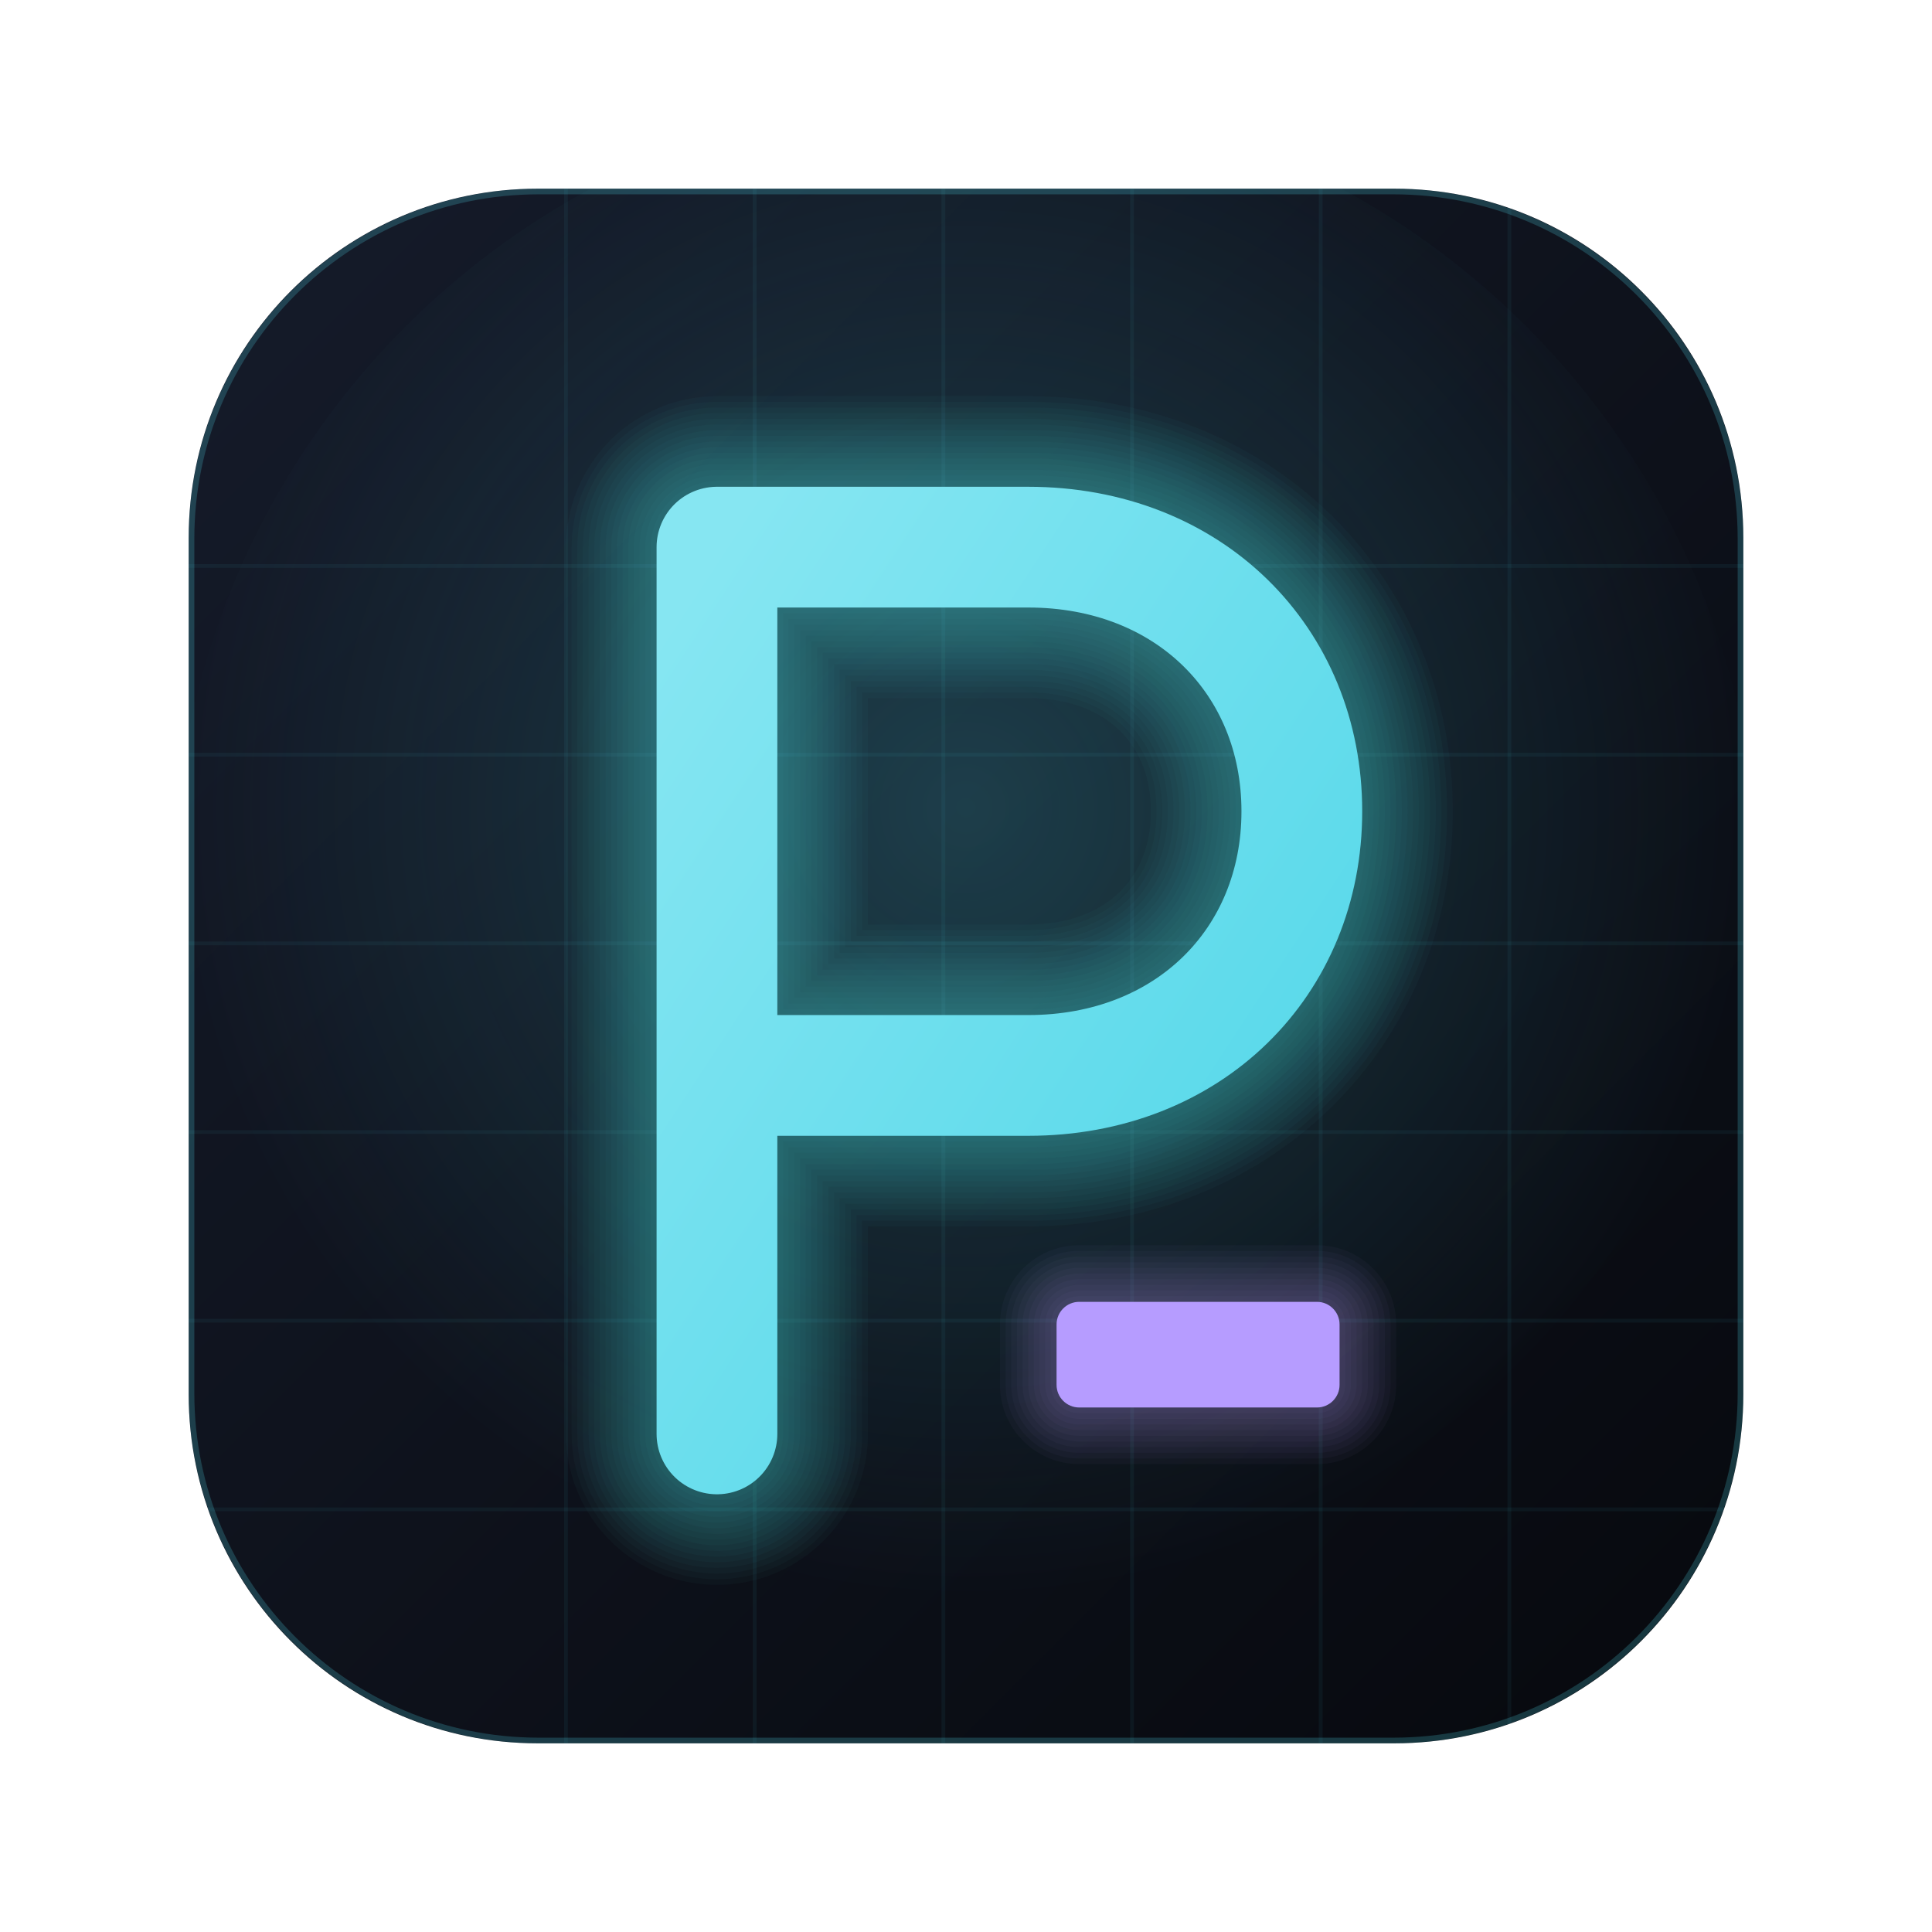
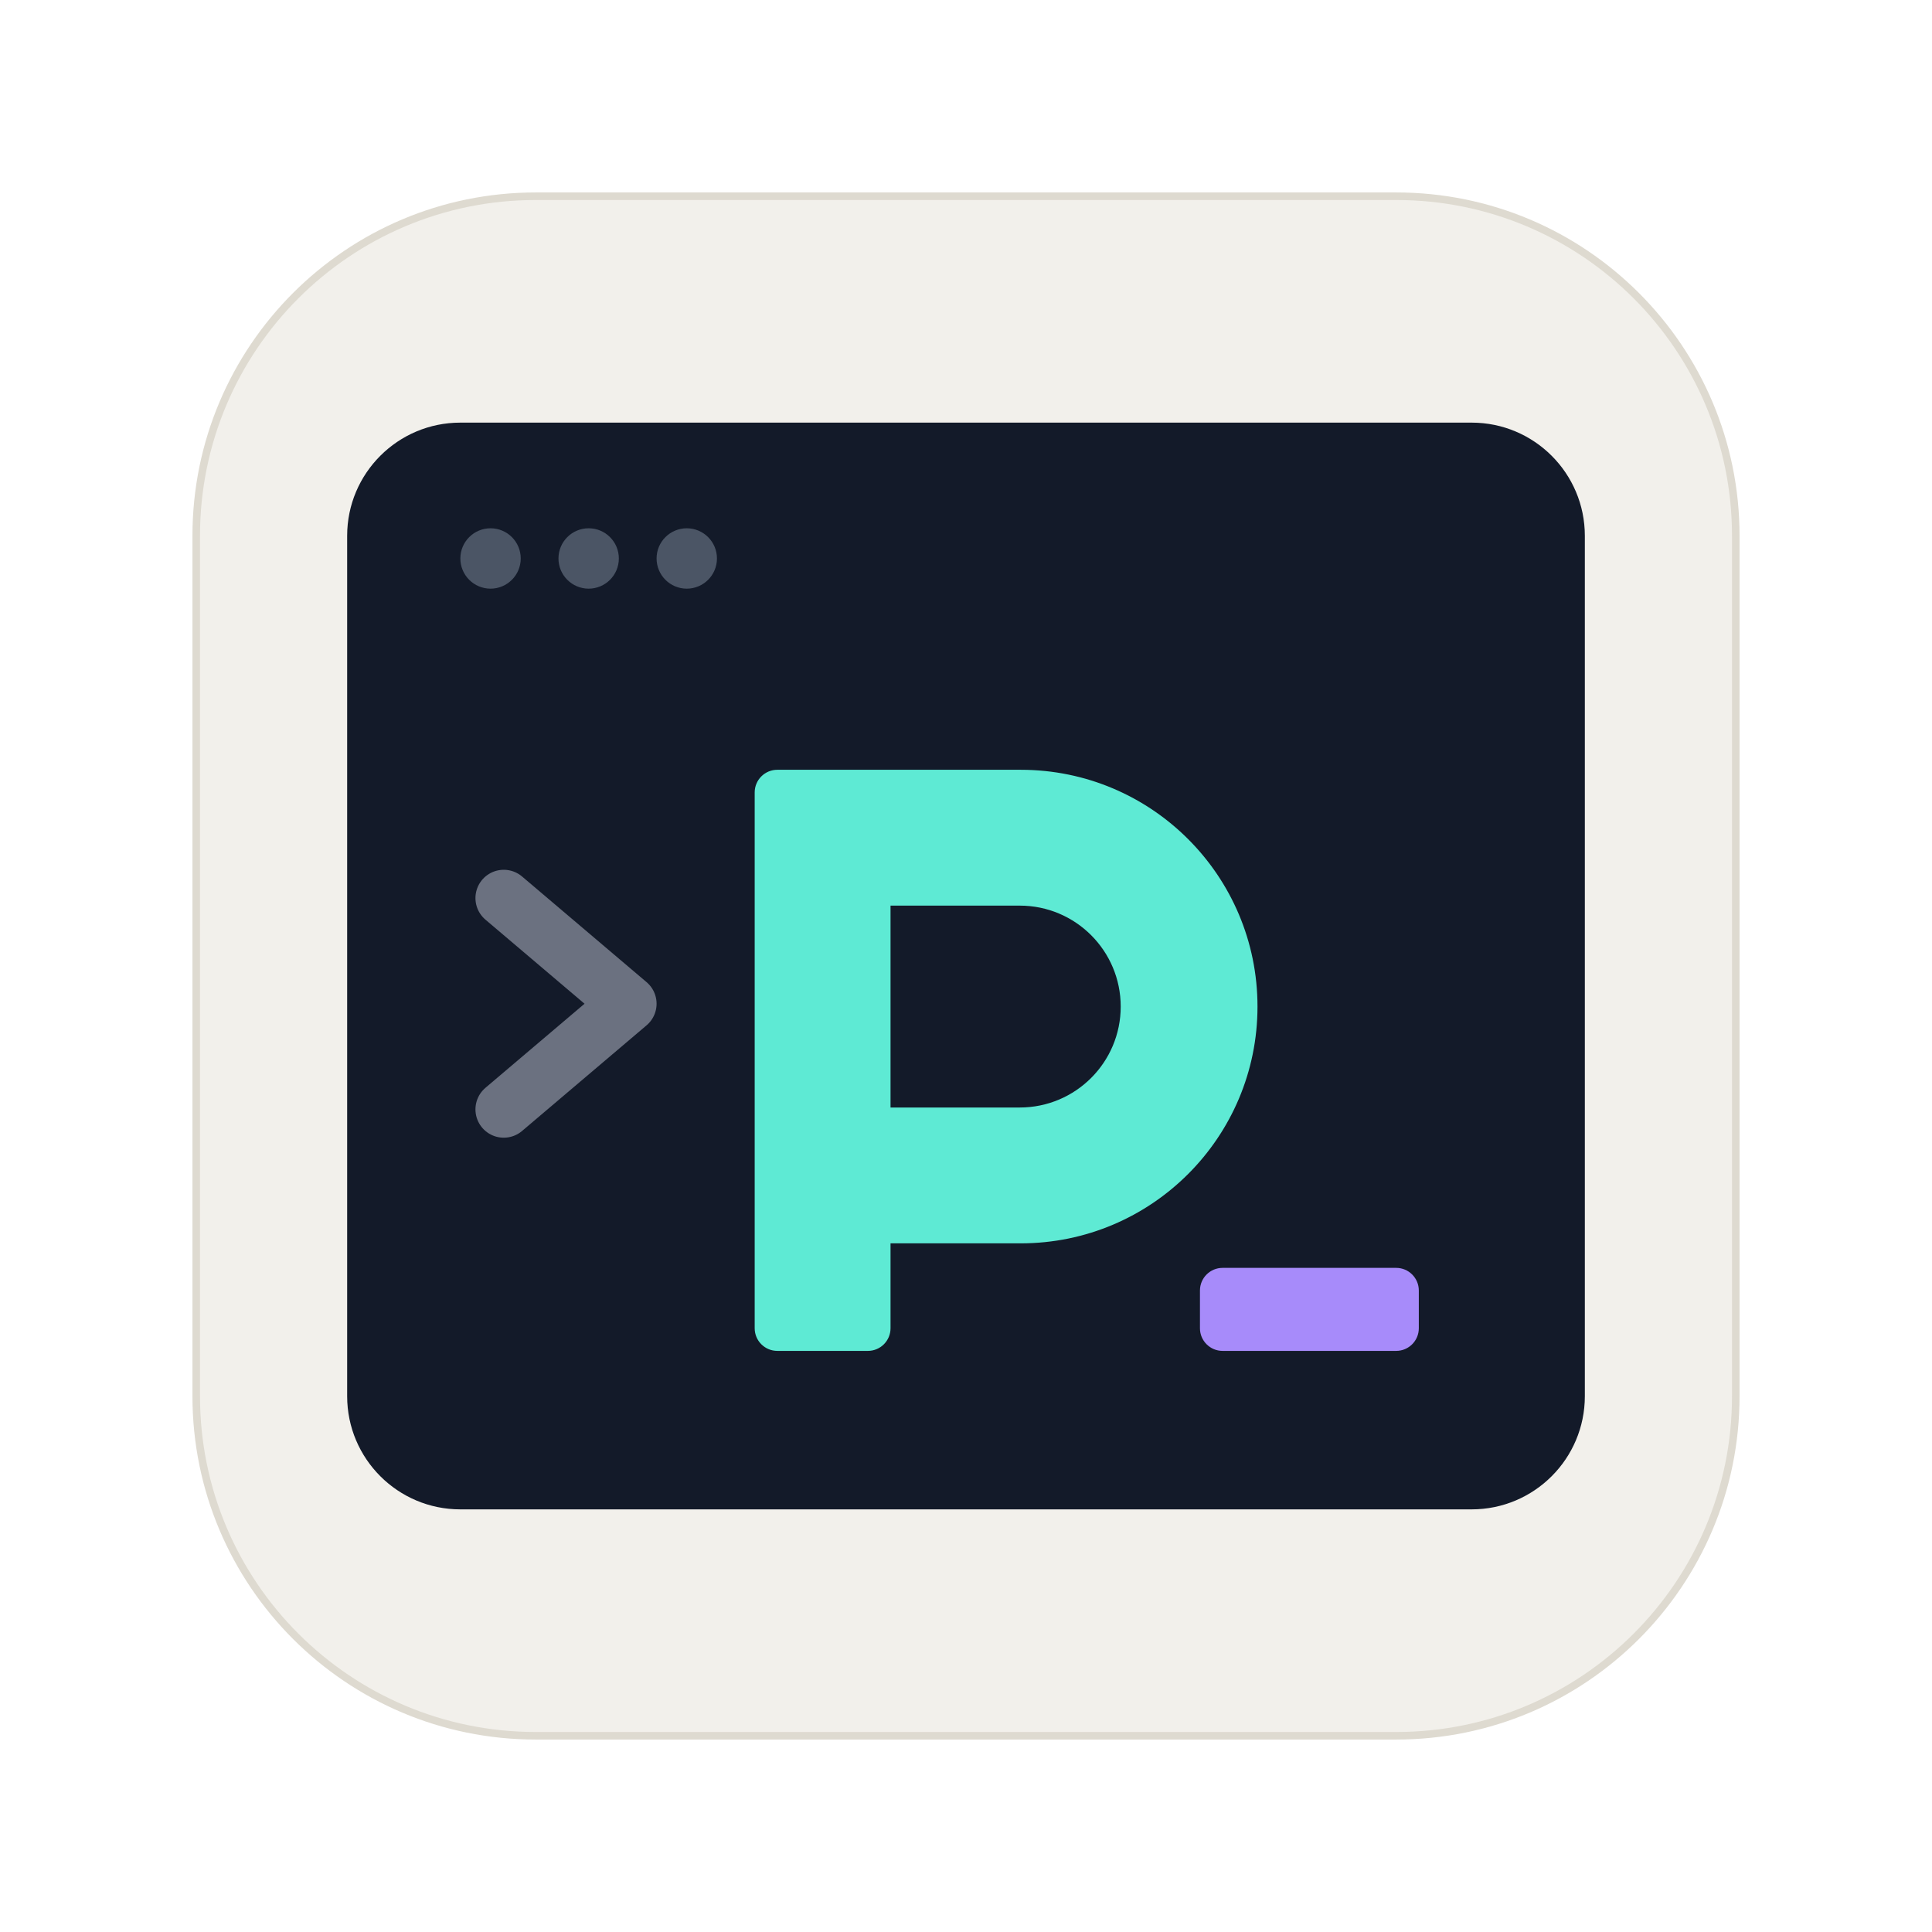
<svg xmlns="http://www.w3.org/2000/svg" width="1024" height="1024" viewBox="0 0 1024 1024">
-   <defs>
-     <linearGradient id="bg" x1="0" y1="0" x2="1" y2="1">
-       <stop offset="0" stop-color="#151b2a" />
-       <stop offset="1" stop-color="#07090e" />
-     </linearGradient>
-     <linearGradient id="stroke" x1="0" y1="0" x2="1" y2="1">
-       <stop offset="0" stop-color="#86e6f2" />
-       <stop offset="1" stop-color="#4fd6e8" />
-     </linearGradient>
-     <radialGradient id="halo" cx="0.5" cy="0.45" r="0.5">
-       <stop offset="0" stop-color="#4fd6e8" stop-opacity="0.22" />
-       <stop offset="1" stop-color="#4fd6e8" stop-opacity="0" />
-     </radialGradient>
-     <clipPath id="tile">
-       <rect x="100" y="100" width="824" height="824" rx="185" />
-     </clipPath>
-   </defs>
-   <rect x="100" y="100" width="824" height="824" rx="185" fill="url(#bg)" />
-   <g clip-path="url(#tile)">
-     <circle cx="512" cy="470" r="420" fill="url(#halo)" />
-     <g stroke="#4fd6e8" stroke-opacity="0.06" stroke-width="2">
-       <path d="M100 300H924M100 400H924M100 500H924M100 600H924M100 700H924M100 800H924" />
-       <path d="M300 100V924M400 100V924M500 100V924M600 100V924M700 100V924M800 100V924" />
-     </g>
+   <rect x="104" y="104" width="816" height="816" rx="180" fill="#f2f0eb" stroke="#dedad0" stroke-width="4" />
+   <rect x="184" y="224" width="656" height="576" rx="60" fill="#131a29" />
+   <g fill="#4b5565">
+     <circle cx="260" cy="296" r="16" />
+     <circle cx="312" cy="296" r="16" />
+     <circle cx="364" cy="296" r="16" />
  </g>
-   <rect x="101.5" y="101.5" width="821" height="821" rx="184" fill="none" stroke="#4fd6e8" stroke-opacity="0.22" stroke-width="3" />
-   <g fill="none" stroke-linecap="round" stroke-linejoin="round">
-     <path d="M380 760V290H545C630 290 690 350 690 430C690 510 630 570 545 570H380" stroke="#4fd6e8" stroke-opacity="0.03" stroke-width="160" />
-     <path d="M380 760V290H545C630 290 690 350 690 430C690 510 630 570 545 570H380" stroke="#4fd6e8" stroke-opacity="0.03" stroke-width="154" />
-     <path d="M380 760V290H545C630 290 690 350 690 430C690 510 630 570 545 570H380" stroke="#4fd6e8" stroke-opacity="0.03" stroke-width="148" />
-     <path d="M380 760V290H545C630 290 690 350 690 430C690 510 630 570 545 570H380" stroke="#4fd6e8" stroke-opacity="0.03" stroke-width="142" />
-     <path d="M380 760V290H545C630 290 690 350 690 430C690 510 630 570 545 570H380" stroke="#4fd6e8" stroke-opacity="0.03" stroke-width="136" />
-     <path d="M380 760V290H545C630 290 690 350 690 430C690 510 630 570 545 570H380" stroke="#4fd6e8" stroke-opacity="0.03" stroke-width="130" />
-     <path d="M380 760V290H545C630 290 690 350 690 430C690 510 630 570 545 570H380" stroke="#4fd6e8" stroke-opacity="0.03" stroke-width="124" />
-     <path d="M380 760V290H545C630 290 690 350 690 430C690 510 630 570 545 570H380" stroke="#4fd6e8" stroke-opacity="0.03" stroke-width="118" />
-     <path d="M380 760V290H545C630 290 690 350 690 430C690 510 630 570 545 570H380" stroke="#4fd6e8" stroke-opacity="0.03" stroke-width="112" />
-     <path d="M380 760V290H545C630 290 690 350 690 430C690 510 630 570 545 570H380" stroke="#4fd6e8" stroke-opacity="0.03" stroke-width="106" />
-     <path d="M380 760V290H545C630 290 690 350 690 430C690 510 630 570 545 570H380" stroke="#4fd6e8" stroke-opacity="0.03" stroke-width="100" />
-     <path d="M380 760V290H545C630 290 690 350 690 430C690 510 630 570 545 570H380" stroke="#4fd6e8" stroke-opacity="0.03" stroke-width="94" />
-     <path d="M380 760V290H545C630 290 690 350 690 430C690 510 630 570 545 570H380" stroke="#4fd6e8" stroke-opacity="0.03" stroke-width="88" />
-     <path d="M380 760V290H545C630 290 690 350 690 430C690 510 630 570 545 570H380" stroke="#4fd6e8" stroke-opacity="0.03" stroke-width="82" />
-     <path d="M380 760V290H545C630 290 690 350 690 430C690 510 630 570 545 570H380" stroke="#4fd6e8" stroke-opacity="0.03" stroke-width="76" />
-     <path d="M380 760V290H545C630 290 690 350 690 430C690 510 630 570 545 570H380" stroke="#4fd6e8" stroke-opacity="0.03" stroke-width="70" />
-     <path d="M380 760V290H545C630 290 690 350 690 430C690 510 630 570 545 570H380" stroke="url(#stroke)" stroke-width="64" />
-   </g>
-   <rect x="530" y="660" width="210" height="116" rx="42" fill="#b69cff" fill-opacity="0.035" />
-   <rect x="533" y="663" width="204" height="110" rx="39" fill="#b69cff" fill-opacity="0.035" />
-   <rect x="536" y="666" width="198" height="104" rx="36" fill="#b69cff" fill-opacity="0.035" />
-   <rect x="539" y="669" width="192" height="98" rx="33" fill="#b69cff" fill-opacity="0.035" />
-   <rect x="542" y="672" width="186" height="92" rx="30" fill="#b69cff" fill-opacity="0.035" />
-   <rect x="545" y="675" width="180" height="86" rx="27" fill="#b69cff" fill-opacity="0.035" />
-   <rect x="548" y="678" width="174" height="80" rx="24" fill="#b69cff" fill-opacity="0.035" />
-   <rect x="551" y="681" width="168" height="74" rx="21" fill="#b69cff" fill-opacity="0.035" />
-   <rect x="554" y="684" width="162" height="68" rx="18" fill="#b69cff" fill-opacity="0.035" />
-   <rect x="557" y="687" width="156" height="62" rx="15" fill="#b69cff" fill-opacity="0.035" />
-   <rect x="560" y="690" width="150" height="56" rx="12" fill="#b69cff" />
+   <path d="M267 476L333 532L267 588" fill="none" stroke="#6b7180" stroke-width="30" stroke-linecap="round" stroke-linejoin="round" />
+   <path fill="#5eead4" fill-rule="evenodd" d="M412 408H541A125.5 125.5 0 0 1 541 659H472V704A12 12 0 0 1 460 716H412A12 12 0 0 1 400 704V420A12 12 0 0 1 412 408Z            M472 480V587H540.5A53.5 53.5 0 0 0 540.5 480Z" />
+   <rect x="636" y="672" width="116" height="44" rx="12" fill="#a78bfa" />
</svg>
